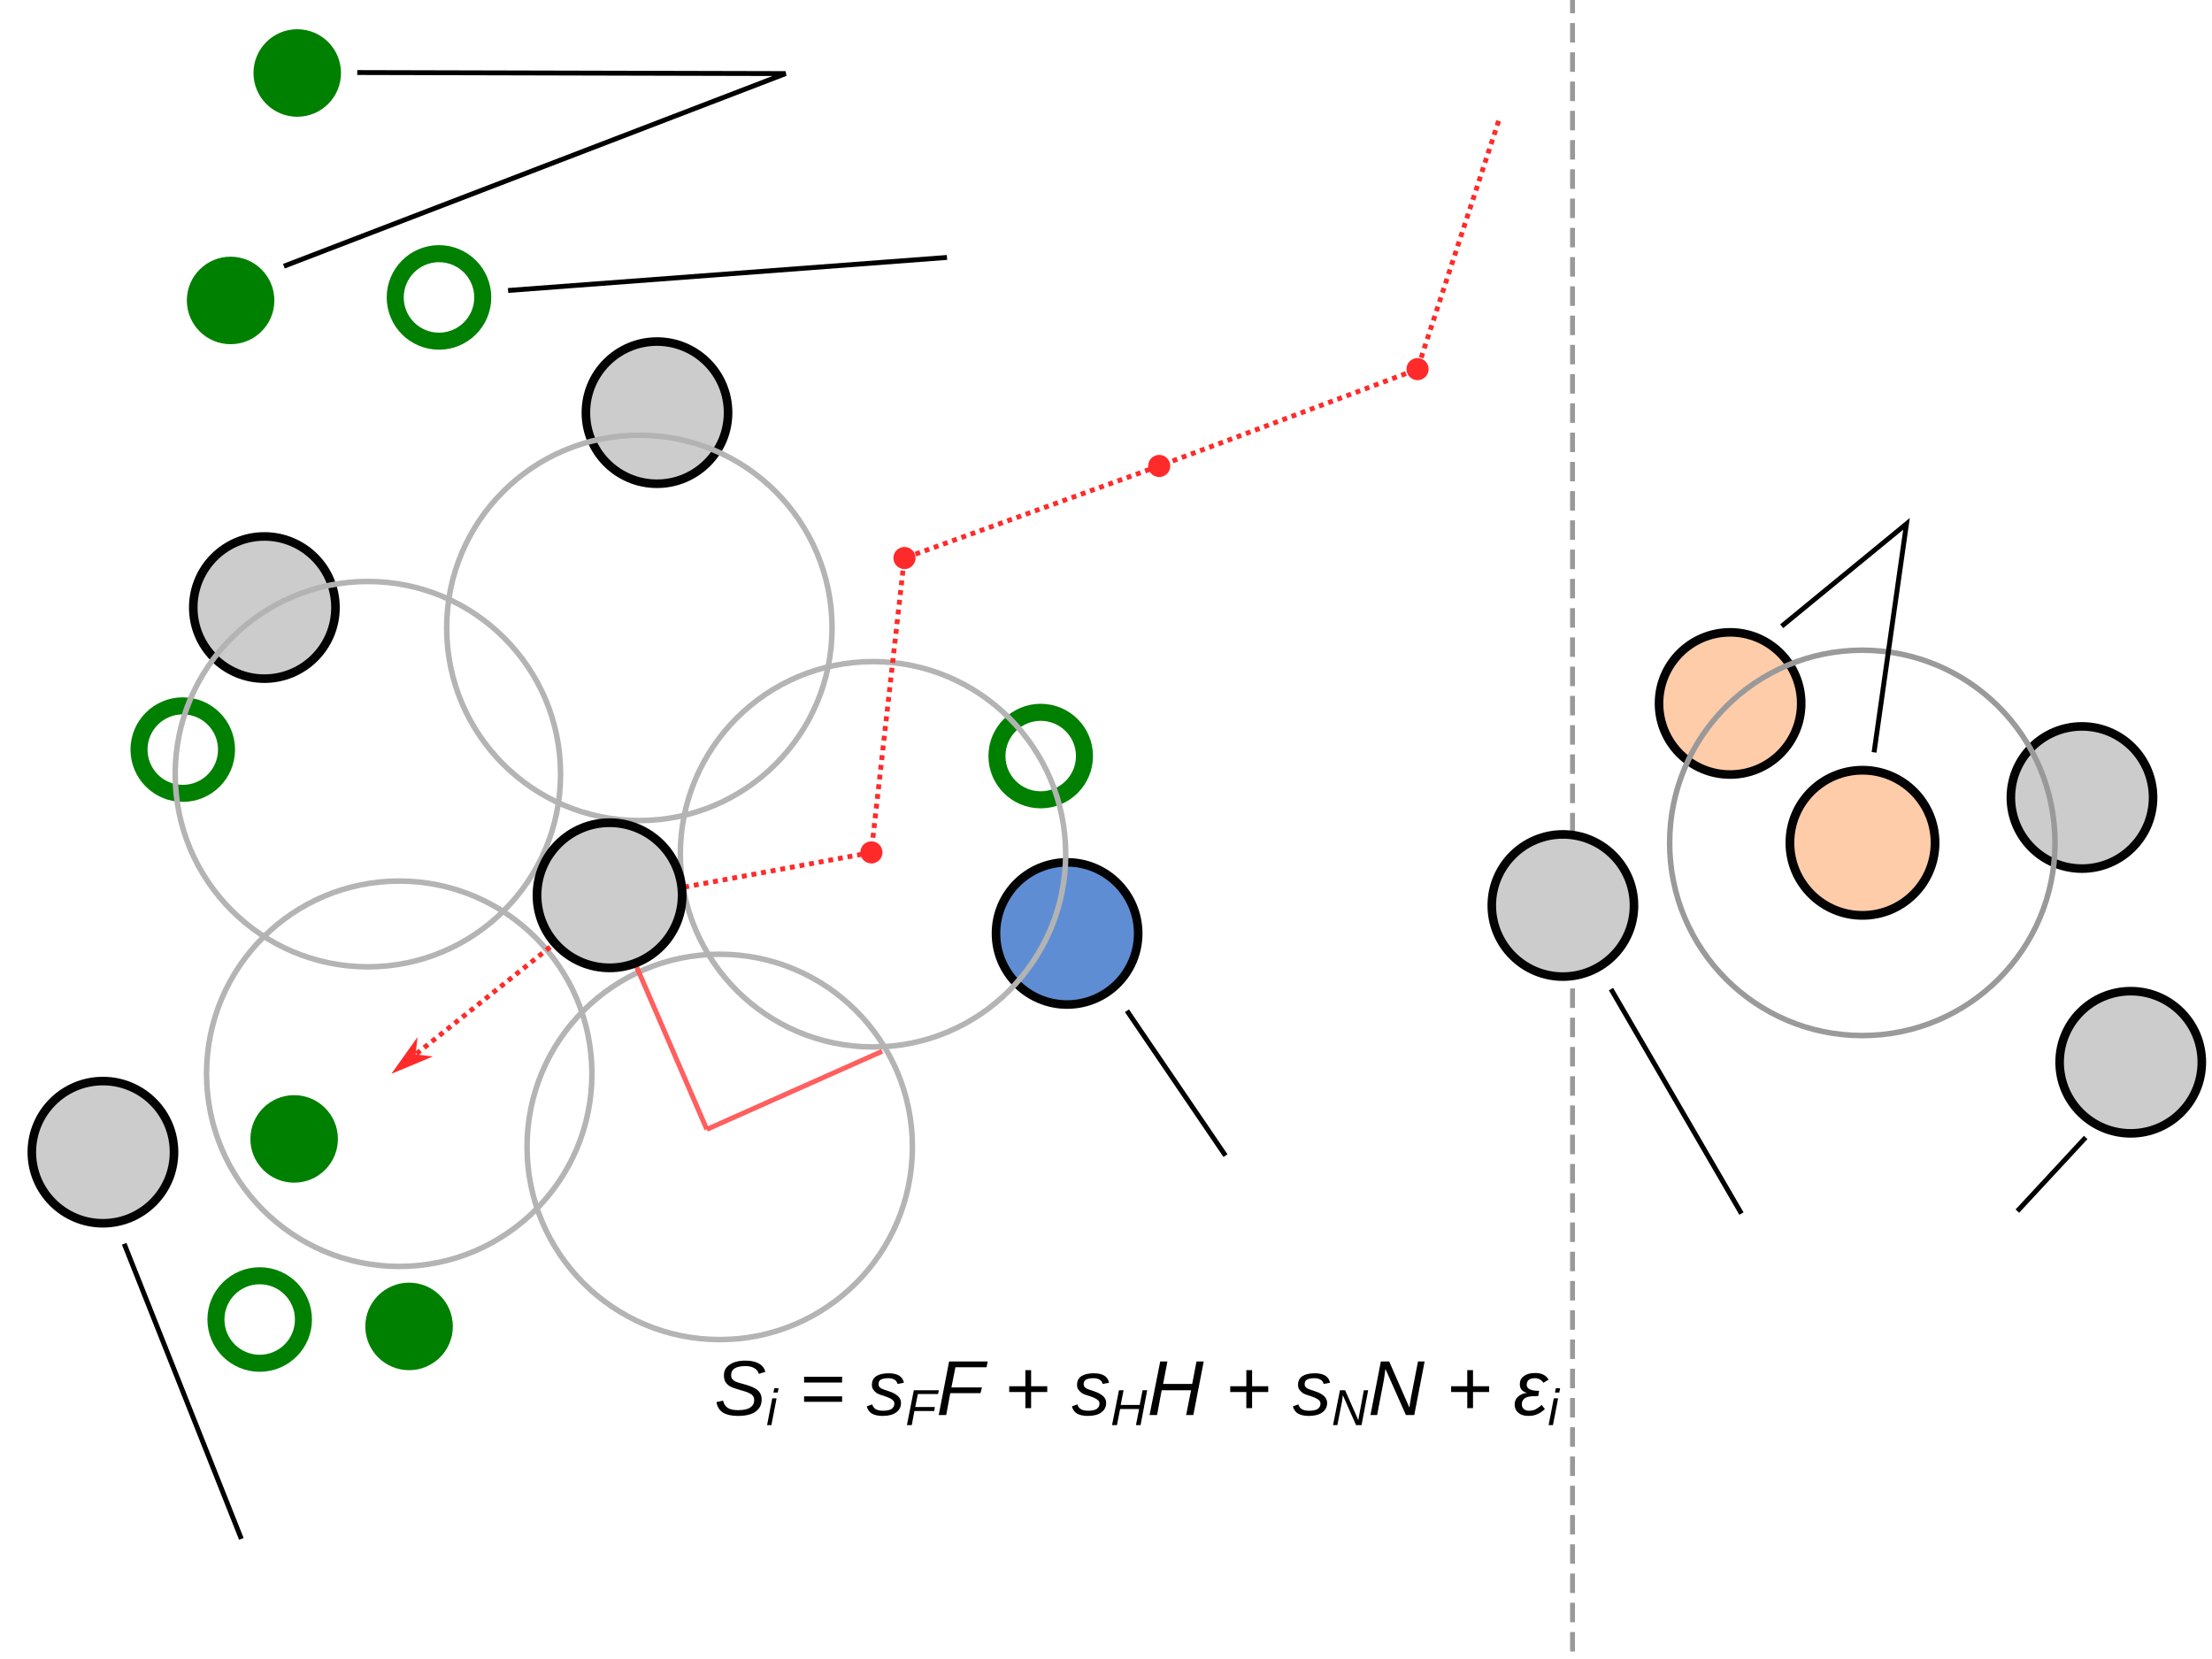
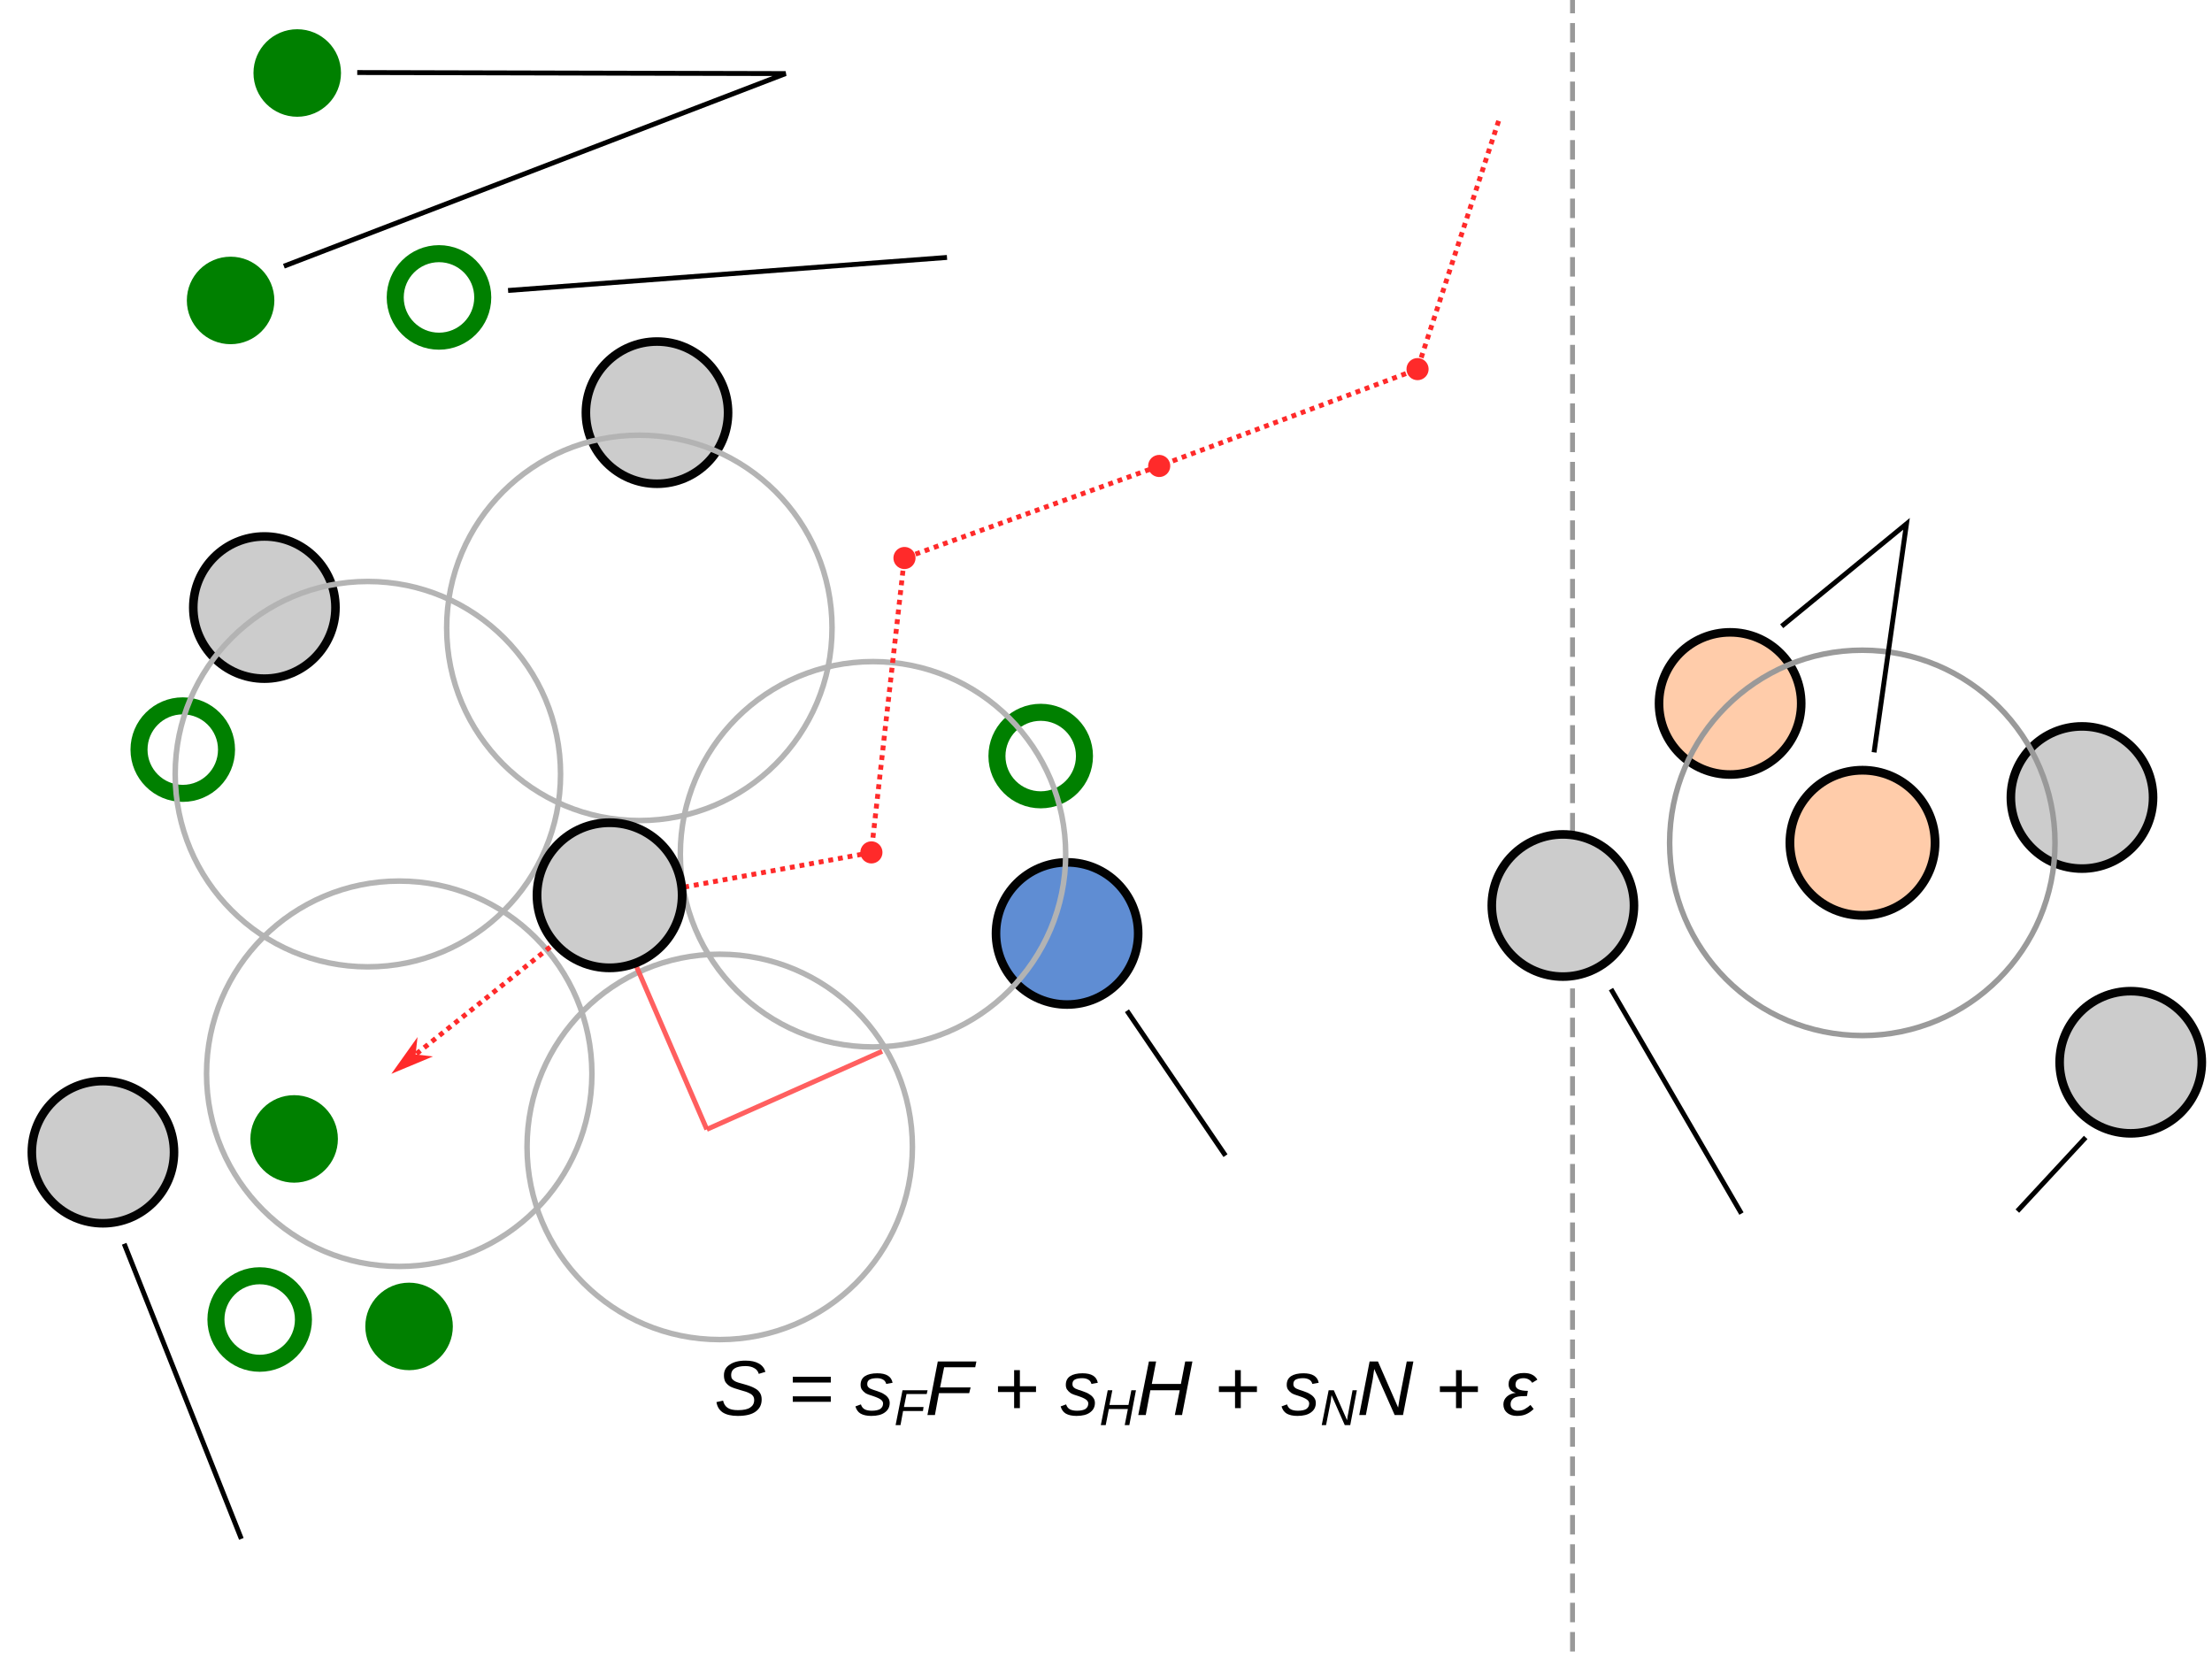
<svg xmlns="http://www.w3.org/2000/svg" width="120mm" height="90mm" viewBox="0 0 120 90" version="1.1" id="svg8">
  <defs id="defs2">
    <marker orient="auto" refY="0" refX="0" id="Arrow1Mend" style="overflow:visible">
      <path id="path4998" d="M 0,0 5,-5 -12.5,0 5,5 Z" style="fill:#ff2a2a;fill-opacity:1;fill-rule:evenodd;stroke:#ff2a2a;stroke-width:1pt;stroke-opacity:1" transform="matrix(-0.4,0,0,-0.4,-4,0)" />
    </marker>
    <marker orient="auto" refY="0" refX="0" id="Arrow1Send" style="overflow:visible">
      <path id="path5004" d="M 0,0 5,-5 -12.5,0 5,5 Z" style="fill:#ff2a2a;fill-opacity:1;fill-rule:evenodd;stroke:#ff2a2a;stroke-width:1pt;stroke-opacity:1" transform="matrix(-0.2,0,0,-0.2,-1.2,0)" />
    </marker>
    <marker orient="auto" refY="0" refX="0" id="Arrow2Lend" style="overflow:visible">
      <path id="path5010" style="fill:#ff2a2a;fill-opacity:1;fill-rule:evenodd;stroke:#ff2a2a;stroke-width:0.625;stroke-linejoin:round;stroke-opacity:1" d="M 8.719,4.034 -2.207,0.016 8.719,-4.002 c -1.745,2.372 -1.735,5.617 -6e-7,8.035 z" transform="matrix(-1.1,0,0,-1.1,-1.1,0)" />
    </marker>
    <marker orient="auto" refY="0" refX="0" id="DotM" style="overflow:visible">
      <path id="path5053" d="m -2.5,-1 c 0,2.76 -2.24,5 -5,5 -2.76,0 -5,-2.24 -5,-5 0,-2.76 2.24,-5 5,-5 2.76,0 5,2.24 5,5 z" style="fill:#ff2a2a;fill-opacity:1;fill-rule:evenodd;stroke:#ff2a2a;stroke-width:1pt;stroke-opacity:1" transform="matrix(0.4,0,0,0.4,2.96,0.4)" />
    </marker>
    <marker orient="auto" refY="0" refX="0" id="DotS" style="overflow:visible">
      <path id="path5056" d="m -2.5,-1 c 0,2.76 -2.24,5 -5,5 -2.76,0 -5,-2.24 -5,-5 0,-2.76 2.24,-5 5,-5 2.76,0 5,2.24 5,5 z" style="fill:#ff2a2a;fill-opacity:1;fill-rule:evenodd;stroke:#ff2a2a;stroke-width:1pt;stroke-opacity:1" transform="matrix(0.2,0,0,0.2,1.48,0.2)" />
    </marker>
    <marker orient="auto" refY="0" refX="0" id="marker12219" style="overflow:visible">
      <path id="path12217" d="m -2.5,-1 c 0,2.76 -2.24,5 -5,5 -2.76,0 -5,-2.24 -5,-5 0,-2.76 2.24,-5 5,-5 2.76,0 5,2.24 5,5 z" style="fill:#000000;fill-opacity:1;fill-rule:evenodd;stroke:#000000;stroke-width:1pt;stroke-opacity:1" transform="matrix(0.2,0,0,0.2,1.48,0.2)" />
    </marker>
    <marker style="overflow:visible" id="marker1972" refX="0" refY="0" orient="auto">
      <path transform="matrix(0.3,0,0,0.3,-0.69,0)" d="M 8.719,4.034 -2.207,0.016 8.719,-4.002 c -1.745,2.372 -1.735,5.617 -6e-7,8.035 z" style="fill:#0044aa;fill-opacity:0.988;fill-rule:evenodd;stroke:#0044aa;stroke-width:0.625;stroke-linejoin:round;stroke-opacity:0.988" id="path1970" />
    </marker>
    <marker orient="auto" refY="0" refX="0" id="Arrow2Mstart" style="overflow:visible">
      <path id="path1532" style="fill:#0044aa;fill-opacity:0.988;fill-rule:evenodd;stroke:#0044aa;stroke-width:0.625;stroke-linejoin:round;stroke-opacity:0.988" d="M 8.719,4.034 -2.207,0.016 8.719,-4.002 c -1.745,2.372 -1.735,5.617 -6e-7,8.035 z" transform="scale(0.6)" />
    </marker>
    <marker orient="auto" refY="0" refX="0" id="StopL" style="overflow:visible">
      <path id="path1677" d="M 0,5.65 V -5.65" style="fill:none;fill-opacity:0.75;fill-rule:evenodd;stroke:#0044aa;stroke-width:1pt;stroke-opacity:0.988" transform="scale(0.8)" />
    </marker>
  </defs>
  <g id="layer1" transform="translate(0,-207)">
    <path style="fill:none;stroke:#999999;stroke-width:0.265;stroke-linecap:butt;stroke-linejoin:miter;stroke-miterlimit:4;stroke-dasharray:1.058, 0.529;stroke-dashoffset:0;stroke-opacity:1" d="m 85.309,206.664 v 90.525" id="path12767" />
    <circle style="opacity:1;fill:#ffd42a;fill-opacity:0.433;stroke:none;stroke-width:0.069;stroke-linecap:round;stroke-linejoin:round;stroke-miterlimit:4;stroke-dasharray:none;stroke-dashoffset:0;stroke-opacity:0.988;paint-order:fill markers stroke" id="path886-3-2-9" cx="-128.153" cy="-179.639" r="0" transform="rotate(-90)" />
    <circle style="opacity:1;fill:#ffd42a;fill-opacity:0.433;stroke:none;stroke-width:0.124;stroke-linecap:round;stroke-linejoin:round;stroke-miterlimit:4;stroke-dasharray:none;stroke-dashoffset:0;stroke-opacity:0.988;paint-order:fill markers stroke" id="path886-3-74" cx="-81.581" cy="216.517" r="2.374" />
    <circle style="opacity:1;fill:#008000;fill-opacity:0.433;stroke:none;stroke-width:0.124;stroke-linecap:round;stroke-linejoin:round;stroke-miterlimit:4;stroke-dasharray:none;stroke-dashoffset:0;stroke-opacity:0.988;paint-order:fill markers stroke" id="path886-3-7-4" cx="-83.619" cy="224.312" r="2.374" />
    <circle style="opacity:1;fill:#ffd42a;fill-opacity:0.433;stroke:none;stroke-width:0.124;stroke-linecap:round;stroke-linejoin:round;stroke-miterlimit:4;stroke-dasharray:none;stroke-dashoffset:0;stroke-opacity:0.988;paint-order:fill markers stroke" id="path886-3-5-3" cx="-79.063" cy="221.914" r="2.374" />
    <circle style="opacity:1;fill:#008000;fill-opacity:0.433;stroke:none;stroke-width:0.124;stroke-linecap:round;stroke-linejoin:round;stroke-miterlimit:4;stroke-dasharray:none;stroke-dashoffset:0;stroke-opacity:0.988;paint-order:fill markers stroke" id="path886-3-3-0" cx="-77.504" cy="224.432" r="2.374" />
    <circle style="opacity:1;fill:#008000;fill-opacity:0.433;stroke:none;stroke-width:0.124;stroke-linecap:round;stroke-linejoin:round;stroke-miterlimit:4;stroke-dasharray:none;stroke-dashoffset:0;stroke-opacity:0.988;paint-order:fill markers stroke" id="path886-3-56-7" cx="-81.701" cy="227.07" r="2.374" />
    <circle style="opacity:1;fill:#ffd42a;fill-opacity:0.433;stroke:none;stroke-width:0.069;stroke-linecap:round;stroke-linejoin:round;stroke-miterlimit:4;stroke-dasharray:none;stroke-dashoffset:0;stroke-opacity:0.988;paint-order:fill markers stroke" id="path886-3-2-8" cx="5.671" cy="174.041" r="0" />
    <circle style="opacity:1;fill:#008000;fill-opacity:0.433;stroke:none;stroke-width:0.124;stroke-linecap:round;stroke-linejoin:round;stroke-miterlimit:4;stroke-dasharray:none;stroke-dashoffset:0;stroke-opacity:0.988;paint-order:fill markers stroke" id="path886-3-9-6" cx="-88.176" cy="218.316" r="2.374" />
    <circle style="opacity:1;fill:#008000;fill-opacity:0.433;stroke:none;stroke-width:0.124;stroke-linecap:round;stroke-linejoin:round;stroke-miterlimit:4;stroke-dasharray:none;stroke-dashoffset:0;stroke-opacity:0.988;paint-order:fill markers stroke" id="path886-3-1-8" cx="-85.418" cy="214.119" r="2.374" />
    <circle style="opacity:1;fill:#008000;fill-opacity:0.433;stroke:none;stroke-width:0.124;stroke-linecap:round;stroke-linejoin:round;stroke-miterlimit:4;stroke-dasharray:none;stroke-dashoffset:0;stroke-opacity:0.988;paint-order:fill markers stroke" id="path886-3-27-8" cx="-79.063" cy="212.08" r="2.374" />
    <circle style="opacity:1;fill:#ffd42a;fill-opacity:0.433;stroke:none;stroke-width:0.124;stroke-linecap:round;stroke-linejoin:round;stroke-miterlimit:4;stroke-dasharray:none;stroke-dashoffset:0;stroke-opacity:0.988;paint-order:fill markers stroke" id="path886-3-0-43" cx="-76.664" cy="217.357" r="2.374" />
    <circle style="opacity:1;fill:#ffd42a;fill-opacity:0.433;stroke:none;stroke-width:0.124;stroke-linecap:round;stroke-linejoin:round;stroke-miterlimit:4;stroke-dasharray:none;stroke-dashoffset:0;stroke-opacity:0.988;paint-order:fill markers stroke" id="path886-3-93-1" cx="-74.146" cy="220.715" r="2.374" />
    <circle style="opacity:1;fill:#5f8dd3;fill-opacity:1;stroke:#000000;stroke-width:0.466;stroke-linecap:round;stroke-linejoin:round;stroke-miterlimit:4;stroke-dasharray:none;stroke-dashoffset:0;stroke-opacity:0.988;paint-order:fill markers stroke" id="path842-5-3-2-5-4" cx="-72.587" cy="218.316" r="3.857" />
    <circle style="opacity:1;fill:#ffd42a;fill-opacity:0.433;stroke:none;stroke-width:0.124;stroke-linecap:round;stroke-linejoin:round;stroke-miterlimit:4;stroke-dasharray:none;stroke-dashoffset:0;stroke-opacity:0.988;paint-order:fill markers stroke" id="path886-3-6-9" cx="-88.296" cy="224.312" r="2.374" />
    <circle style="opacity:1;fill:#ffd42a;fill-opacity:0.433;stroke:none;stroke-width:0.124;stroke-linecap:round;stroke-linejoin:round;stroke-miterlimit:4;stroke-dasharray:none;stroke-dashoffset:0;stroke-opacity:0.988;paint-order:fill markers stroke" id="path886-3-74-2" cx="-36.035" cy="213.587" r="2.374" />
    <circle style="opacity:1;fill:#008000;fill-opacity:0.433;stroke:none;stroke-width:0.124;stroke-linecap:round;stroke-linejoin:round;stroke-miterlimit:4;stroke-dasharray:none;stroke-dashoffset:0;stroke-opacity:0.988;paint-order:fill markers stroke" id="path886-3-7-4-0" cx="-38.073" cy="221.382" r="2.374" />
    <circle style="opacity:1;fill:#ffd42a;fill-opacity:0.433;stroke:none;stroke-width:0.124;stroke-linecap:round;stroke-linejoin:round;stroke-miterlimit:4;stroke-dasharray:none;stroke-dashoffset:0;stroke-opacity:0.988;paint-order:fill markers stroke" id="path886-3-5-3-6" cx="-33.516" cy="218.983" r="2.374" />
    <circle style="opacity:1;fill:#ffd52a;fill-opacity:0.431;stroke:none;stroke-width:0.124;stroke-linecap:round;stroke-linejoin:round;stroke-miterlimit:4;stroke-dasharray:none;stroke-dashoffset:0;stroke-opacity:0.988;paint-order:fill markers stroke" id="path886-3-3-0-8" cx="-31.958" cy="221.502" r="2.374" />
    <circle style="opacity:1;fill:#ffd52a;fill-opacity:0.431;stroke:none;stroke-width:0.124;stroke-linecap:round;stroke-linejoin:round;stroke-miterlimit:4;stroke-dasharray:none;stroke-dashoffset:0;stroke-opacity:0.988;paint-order:fill markers stroke" id="path886-3-56-7-9" cx="-36.155" cy="224.14" r="2.374" />
    <circle style="opacity:1;fill:#008000;fill-opacity:0.433;stroke:none;stroke-width:0.124;stroke-linecap:round;stroke-linejoin:round;stroke-miterlimit:4;stroke-dasharray:none;stroke-dashoffset:0;stroke-opacity:0.988;paint-order:fill markers stroke" id="path886-3-9-6-2" cx="-42.63" cy="215.386" r="2.374" />
    <circle style="opacity:1;fill:#008000;fill-opacity:0.433;stroke:none;stroke-width:0.124;stroke-linecap:round;stroke-linejoin:round;stroke-miterlimit:4;stroke-dasharray:none;stroke-dashoffset:0;stroke-opacity:0.988;paint-order:fill markers stroke" id="path886-3-1-8-6" cx="-39.872" cy="211.189" r="2.374" />
    <circle style="opacity:1;fill:#008000;fill-opacity:0.433;stroke:none;stroke-width:0.124;stroke-linecap:round;stroke-linejoin:round;stroke-miterlimit:4;stroke-dasharray:none;stroke-dashoffset:0;stroke-opacity:0.988;paint-order:fill markers stroke" id="path886-3-27-8-6" cx="-33.516" cy="209.15" r="2.374" />
    <circle style="opacity:1;fill:#ffd42a;fill-opacity:0.433;stroke:none;stroke-width:0.124;stroke-linecap:round;stroke-linejoin:round;stroke-miterlimit:4;stroke-dasharray:none;stroke-dashoffset:0;stroke-opacity:0.988;paint-order:fill markers stroke" id="path886-3-0-43-4" cx="-31.118" cy="214.426" r="2.374" />
    <circle style="opacity:1;fill:#ffd42a;fill-opacity:0.433;stroke:none;stroke-width:0.124;stroke-linecap:round;stroke-linejoin:round;stroke-miterlimit:4;stroke-dasharray:none;stroke-dashoffset:0;stroke-opacity:0.988;paint-order:fill markers stroke" id="path886-3-93-1-9" cx="-28.6" cy="217.784" r="2.374" />
    <circle style="opacity:1;fill:#5f8dd3;fill-opacity:1;stroke:#000000;stroke-width:0.466;stroke-linecap:round;stroke-linejoin:round;stroke-miterlimit:4;stroke-dasharray:none;stroke-dashoffset:0;stroke-opacity:0.988;paint-order:fill markers stroke" id="path842-5-3-2-5-4-5" cx="-27.041" cy="215.386" r="3.857" />
    <circle style="opacity:1;fill:#ffd42a;fill-opacity:0.433;stroke:none;stroke-width:0.124;stroke-linecap:round;stroke-linejoin:round;stroke-miterlimit:4;stroke-dasharray:none;stroke-dashoffset:0;stroke-opacity:0.988;paint-order:fill markers stroke" id="path886-3-6-9-0" cx="-42.75" cy="221.382" r="2.374" />
    <circle style="opacity:1;fill:#ff8080;fill-opacity:1;stroke:#000000;stroke-width:0.466;stroke-linecap:round;stroke-linejoin:round;stroke-miterlimit:4;stroke-dasharray:none;stroke-dashoffset:0;stroke-opacity:0.988;paint-order:fill markers stroke" id="path842-5-3-2-4-4" cx="-44.213" cy="224.446" r="3.857" />
    <flowRoot xml:space="preserve" id="flowRoot11263" style="font-style:normal;font-variant:normal;font-weight:bold;font-stretch:normal;font-size:26.667px;line-height:1.25;font-family:Arial;-inkscape-font-specification:'Arial Bold';letter-spacing:0px;word-spacing:0px;fill:#000000;fill-opacity:1;stroke:none" transform="matrix(0.2645833,0,0,0.2645833,0,177)">
      <flowRegion id="flowRegion11265">
        <rect id="rect11267" width="38.891" height="33.84" x="-17.678" y="191.914" />
      </flowRegion>
      <flowPara id="flowPara11269" />
    </flowRoot>
    <circle style="opacity:1;fill:#008000;fill-opacity:1;stroke:none;stroke-width:0.124;stroke-linecap:round;stroke-linejoin:round;stroke-miterlimit:4;stroke-dasharray:none;stroke-dashoffset:0;stroke-opacity:0.988;paint-order:fill markers stroke" id="path886-3-1" cx="12.51" cy="223.299" r="2.374" />
    <circle style="opacity:1;fill:#008000;fill-opacity:1;stroke:none;stroke-width:0.124;stroke-linecap:round;stroke-linejoin:round;stroke-miterlimit:4;stroke-dasharray:none;stroke-dashoffset:0;stroke-opacity:0.988;paint-order:fill markers stroke" id="path886-3-27" cx="16.125" cy="210.96" r="2.374" />
    <circle style="opacity:1;fill:none;fill-opacity:0.433;stroke:#008000;stroke-width:0.924;stroke-linecap:round;stroke-linejoin:round;stroke-miterlimit:4;stroke-dasharray:none;stroke-dashoffset:0;stroke-opacity:1;paint-order:fill markers stroke" id="path886-3-0" cx="23.815" cy="223.135" r="2.374" />
    <circle style="opacity:1;fill:#cccccc;fill-opacity:1;stroke:#000000;stroke-width:0.466;stroke-linecap:round;stroke-linejoin:round;stroke-miterlimit:4;stroke-dasharray:none;stroke-dashoffset:0;stroke-opacity:0.988;paint-order:fill markers stroke" id="path842-5-3-2-5" cx="35.641" cy="229.386" r="3.857" />
    <circle style="opacity:1;fill:none;fill-opacity:0.433;stroke:#008000;stroke-width:0.924;stroke-linecap:round;stroke-linejoin:round;stroke-miterlimit:4;stroke-dasharray:none;stroke-dashoffset:0;stroke-opacity:1;paint-order:fill markers stroke" id="path886-3-6" cx="9.915" cy="247.666" r="2.374" />
    <circle style="opacity:1;fill:#008000;fill-opacity:1;stroke:none;stroke-width:0.124;stroke-linecap:round;stroke-linejoin:round;stroke-miterlimit:4;stroke-dasharray:none;stroke-dashoffset:0;stroke-opacity:0.988;paint-order:fill markers stroke" id="path886-3-9-3" cx="-268.786" cy="15.957" r="2.374" transform="rotate(-90)" />
    <circle style="opacity:1;fill:#008000;fill-opacity:1;stroke:none;stroke-width:0.124;stroke-linecap:round;stroke-linejoin:round;stroke-miterlimit:4;stroke-dasharray:none;stroke-dashoffset:0;stroke-opacity:0.988;paint-order:fill markers stroke" id="path886-3-27-9" cx="-278.958" cy="22.192" r="2.374" transform="rotate(-90)" />
    <circle style="opacity:1;fill:none;fill-opacity:0.433;stroke:#008000;stroke-width:0.924;stroke-linecap:round;stroke-linejoin:round;stroke-miterlimit:4;stroke-dasharray:none;stroke-dashoffset:0;stroke-opacity:1;paint-order:fill markers stroke" id="path886-3-93-7" cx="-278.583" cy="14.088" r="2.374" transform="rotate(-90)" />
    <circle style="opacity:1;fill:none;fill-opacity:0.431;stroke:#008000;stroke-width:0.924;stroke-linecap:round;stroke-linejoin:round;stroke-miterlimit:4;stroke-dasharray:none;stroke-dashoffset:0;stroke-opacity:1;paint-order:fill markers stroke" id="path886-3-7-3-5" cx="-248.016" cy="56.458" r="2.374" transform="rotate(-90)" />
    <circle style="opacity:1;fill:#5f8dd3;fill-opacity:1;stroke:#000000;stroke-width:0.466;stroke-linecap:round;stroke-linejoin:round;stroke-miterlimit:4;stroke-dasharray:none;stroke-dashoffset:0;stroke-opacity:0.988;paint-order:fill markers stroke" id="path842-5-7" cx="57.889" cy="257.639" r="3.857" />
    <circle style="opacity:1;fill:#cccccc;fill-opacity:1;stroke:#000000;stroke-width:0.466;stroke-linecap:round;stroke-linejoin:round;stroke-miterlimit:4;stroke-dasharray:none;stroke-dashoffset:0;stroke-opacity:0.988;paint-order:fill markers stroke" id="path842-5-3-2-4" cx="14.342" cy="239.959" r="3.857" />
    <circle style="opacity:1;fill:#cccccc;fill-opacity:1;stroke:#000000;stroke-width:0.466;stroke-linecap:round;stroke-linejoin:round;stroke-miterlimit:4;stroke-dasharray:none;stroke-dashoffset:0;stroke-opacity:0.988;paint-order:fill markers stroke" id="path842-5-3-2" cx="5.584" cy="269.505" r="3.857" />
    <flowRoot xml:space="preserve" id="flowRoot1358" style="font-style:normal;font-variant:normal;font-weight:normal;font-stretch:normal;font-size:8.915px;line-height:1.25;font-family:Arial;-inkscape-font-specification:Arial;letter-spacing:0px;word-spacing:0px;fill:#000000;fill-opacity:1;stroke:none" transform="matrix(0.4748464,0,0,0.4748464,-39.22501,198.5658)">
      <flowRegion id="flowRegion1360" style="font-style:normal;font-variant:normal;font-weight:normal;font-stretch:normal;font-size:8.915px;font-family:Arial;-inkscape-font-specification:Arial">
        <rect id="rect1362" width="128.037" height="29.799" x="173.746" y="20.437" style="font-style:normal;font-variant:normal;font-weight:normal;font-stretch:normal;font-size:8.915px;font-family:Arial;-inkscape-font-specification:Arial" />
      </flowRegion>
      <flowPara id="flowPara1364">Available food item</flowPara>
    </flowRoot>
    <flowRoot transform="matrix(0.4748464,0,0,0.4748464,-30.26966,207.7158)" style="font-style:normal;font-variant:normal;font-weight:normal;font-stretch:normal;font-size:8.915px;line-height:1.25;font-family:Arial;-inkscape-font-specification:Arial;letter-spacing:0px;word-spacing:0px;fill:#000000;fill-opacity:1;stroke:none" id="flowRoot1372" xml:space="preserve">
      <flowRegion id="flowRegion1368" style="font-style:normal;font-variant:normal;font-weight:normal;font-stretch:normal;font-size:8.915px;font-family:Arial;-inkscape-font-specification:Arial">
        <rect y="20.437" x="173.746" height="32.983" width="79.686" id="rect1366" style="font-style:normal;font-variant:normal;font-weight:normal;font-stretch:normal;font-size:8.915px;font-family:Arial;-inkscape-font-specification:Arial" />
      </flowRegion>
      <flowPara id="flowPara1370">Unavailable</flowPara>
      <flowPara id="flowPara12765">food item</flowPara>
    </flowRoot>
    <flowRoot xml:space="preserve" id="flowRoot1380" style="font-style:normal;font-variant:normal;font-weight:normal;font-stretch:normal;font-size:8.915px;line-height:1.25;font-family:Arial;-inkscape-font-specification:Arial;letter-spacing:0px;word-spacing:0px;fill:#000000;fill-opacity:1;stroke:none" transform="matrix(0.4748464,0,0,0.4748464,-70.45744,280.5912)">
      <flowRegion id="flowRegion1376" style="font-style:normal;font-variant:normal;font-weight:normal;font-stretch:normal;font-size:8.915px;font-family:Arial;-inkscape-font-specification:Arial">
        <rect id="rect1374" width="128.037" height="29.799" x="173.746" y="20.437" style="font-style:normal;font-variant:normal;font-weight:normal;font-stretch:normal;font-size:8.915px;font-family:Arial;-inkscape-font-specification:Arial" />
      </flowRegion>
      <flowPara id="flowPara1378">Non-handler</flowPara>
    </flowRoot>
    <flowRoot transform="matrix(0.4748464,0,0,0.4748464,-21.20661,260.341)" style="font-style:normal;font-variant:normal;font-weight:normal;font-stretch:normal;font-size:8.915px;line-height:1.25;font-family:Arial;-inkscape-font-specification:Arial;letter-spacing:0px;word-spacing:0px;fill:#000000;fill-opacity:1;stroke:none" id="flowRoot1388" xml:space="preserve">
      <flowRegion id="flowRegion1384" style="font-style:normal;font-variant:normal;font-weight:normal;font-stretch:normal;font-size:8.915px;font-family:Arial;-inkscape-font-specification:Arial">
        <rect y="20.437" x="173.746" height="29.799" width="128.037" id="rect1382" style="font-style:normal;font-variant:normal;font-weight:normal;font-stretch:normal;font-size:8.915px;font-family:Arial;-inkscape-font-specification:Arial" />
      </flowRegion>
      <flowPara id="flowPara1386">Handler</flowPara>
    </flowRoot>
    <flowRoot transform="matrix(0.4748464,0,0,0.4748464,-44.21142,256.651)" style="font-style:normal;font-variant:normal;font-weight:bold;font-stretch:normal;font-size:13.333px;line-height:1.25;font-family:Arial;-inkscape-font-specification:'Arial Bold';letter-spacing:0px;word-spacing:0px;fill:#4d4d4d;fill-opacity:0.78;stroke:none" id="flowRoot2541" xml:space="preserve">
      <flowRegion id="flowRegion2537" style="fill:#4d4d4d;fill-opacity:0.78">
        <rect y="20.437" x="173.746" height="29.799" width="128.037" id="rect2535" style="fill:#4d4d4d;fill-opacity:0.78" />
      </flowRegion>
      <flowPara id="flowPara2539">d<flowSpan style="font-size:65%;baseline-shift:sub;fill:#4d4d4d" id="flowSpan4860">S</flowSpan>
      </flowPara>
    </flowRoot>
    <path style="fill:none;stroke:#000000;stroke-width:0.265px;stroke-linecap:butt;stroke-linejoin:miter;stroke-opacity:1" d="m 19.38,210.935 23.239,0.057 -27.218,10.449" id="path11275" />
    <path style="fill:none;stroke:#000000;stroke-width:0.265px;stroke-linecap:butt;stroke-linejoin:miter;stroke-opacity:1" d="m 27.563,222.758 23.811,-1.792" id="path11277" />
    <path style="fill:none;stroke:#000000;stroke-width:0.265px;stroke-linecap:butt;stroke-linejoin:miter;stroke-opacity:1" d="M 13.093,290.482 6.737,274.474" id="path11279" />
    <path style="fill:none;stroke:#000000;stroke-width:0.265px;stroke-linecap:butt;stroke-linejoin:miter;stroke-opacity:1" d="m 66.482,269.693 -5.345,-7.86" id="path11281" />
    <circle style="opacity:1;fill:#cccccc;fill-opacity:1;stroke:#000000;stroke-width:0.466;stroke-linecap:round;stroke-linejoin:round;stroke-miterlimit:4;stroke-dasharray:none;stroke-dashoffset:0;stroke-opacity:0.988;paint-order:fill markers stroke" id="path842-5-3-2-1" cx="112.946" cy="250.264" r="3.857" />
    <circle style="opacity:1;fill:#ffccaa;fill-opacity:1;stroke:#000000;stroke-width:0.466;stroke-linecap:round;stroke-linejoin:round;stroke-miterlimit:4;stroke-dasharray:none;stroke-dashoffset:0;stroke-opacity:0.988;paint-order:fill markers stroke" id="path842-5-3-2-7" cx="93.858" cy="245.161" r="3.857" />
    <circle style="opacity:1;fill:none;fill-opacity:1;stroke:#999999;stroke-width:0.3;stroke-linecap:round;stroke-linejoin:round;stroke-miterlimit:4;stroke-dasharray:none;stroke-dashoffset:0;stroke-opacity:0.988;paint-order:fill markers stroke" id="circle2420" cx="101.03" cy="252.726" r="10.453" />
    <circle style="opacity:1;fill:#ffccaa;fill-opacity:1;stroke:#000000;stroke-width:0.476;stroke-linecap:round;stroke-linejoin:round;stroke-miterlimit:4;stroke-dasharray:none;stroke-dashoffset:0;stroke-opacity:0.988;paint-order:fill markers stroke" id="path842-1" cx="101.039" cy="252.721" r="3.937" />
    <circle style="opacity:1;fill:#cccccc;fill-opacity:1;stroke:#000000;stroke-width:0.466;stroke-linecap:round;stroke-linejoin:round;stroke-miterlimit:4;stroke-dasharray:none;stroke-dashoffset:0;stroke-opacity:0.988;paint-order:fill markers stroke" id="path842-5-3-2-2" cx="84.786" cy="256.123" r="3.857" />
    <circle style="opacity:1;fill:#cccccc;fill-opacity:1;stroke:#000000;stroke-width:0.466;stroke-linecap:round;stroke-linejoin:round;stroke-miterlimit:4;stroke-dasharray:none;stroke-dashoffset:0;stroke-opacity:0.988;paint-order:fill markers stroke" id="path842-5-3-2-26" cx="115.591" cy="264.627" r="3.857" />
    <flowRoot xml:space="preserve" id="flowRoot2467" style="font-style:normal;font-variant:normal;font-weight:normal;font-stretch:normal;font-size:10.401px;line-height:1.25;font-family:Arial;-inkscape-font-specification:Arial;letter-spacing:0px;word-spacing:0px;fill:#000000;fill-opacity:1;stroke:none" transform="matrix(0.4748464,0,0,0.4748464,12.34345,218.6229)">
      <flowRegion id="flowRegion2463" style="font-style:normal;font-variant:normal;font-weight:normal;font-stretch:normal;font-size:10.401px;font-family:Arial;-inkscape-font-specification:Arial">
        <rect id="rect2461" width="128.037" height="29.799" x="173.746" y="20.437" style="font-style:normal;font-variant:normal;font-weight:normal;font-stretch:normal;font-size:10.401px;font-family:Arial;-inkscape-font-specification:Arial" />
      </flowRegion>
      <flowPara id="flowPara2465" style="font-size:8.915px">Infected</flowPara>
    </flowRoot>
    <flowRoot transform="matrix(0.4748464,0,0,0.4748464,9.031082,262.4639)" style="font-style:normal;font-variant:normal;font-weight:normal;font-stretch:normal;font-size:10.401px;line-height:1.25;font-family:Arial;-inkscape-font-specification:Arial;letter-spacing:0px;word-spacing:0px;fill:#000000;fill-opacity:1;stroke:none" id="flowRoot2475" xml:space="preserve">
      <flowRegion id="flowRegion2471" style="font-style:normal;font-variant:normal;font-weight:normal;font-stretch:normal;font-size:10.401px;font-family:Arial;-inkscape-font-specification:Arial">
        <rect y="20.437" x="173.746" height="29.799" width="128.037" id="rect2469" style="font-style:normal;font-variant:normal;font-weight:normal;font-stretch:normal;font-size:10.401px;font-family:Arial;-inkscape-font-specification:Arial" />
      </flowRegion>
      <flowPara id="flowPara2473" style="font-size:8.915px">Susceptible</flowPara>
    </flowRoot>
    <flowRoot xml:space="preserve" id="flowRoot2565" style="font-style:normal;font-variant:normal;font-weight:bold;font-stretch:normal;font-size:13.333px;line-height:1.25;font-family:Arial;-inkscape-font-specification:'Arial Bold';letter-spacing:0px;word-spacing:0px;fill:#4d4d4d;fill-opacity:0.663;stroke:none" transform="matrix(0.4748464,0,0,0.4748464,15.53036,253.9228)">
      <flowRegion style="fill:#4d4d4d;fill-opacity:0.663" id="flowRegion2559">
        <rect style="fill:#4d4d4d;fill-opacity:0.663" id="rect2557" width="128.037" height="29.799" x="173.746" y="20.437" />
      </flowRegion>
      <flowPara id="flowPara11271">d<flowSpan style="font-size:65%;baseline-shift:sub;fill:#4d4d4d;fill-opacity:0.663" id="flowSpan11273">β</flowSpan>
      </flowPara>
    </flowRoot>
    <path style="fill:none;stroke:#000000;stroke-width:0.265px;stroke-linecap:butt;stroke-linejoin:miter;stroke-opacity:1" d="M 94.473,272.836 87.396,260.658" id="path11283" />
    <path style="fill:none;stroke:#000000;stroke-width:0.265px;stroke-linecap:butt;stroke-linejoin:miter;stroke-opacity:1" d="m 109.441,272.702 3.707,-3.997" id="path11285" />
    <path style="fill:none;stroke:#000000;stroke-width:0.265px;stroke-linecap:butt;stroke-linejoin:miter;stroke-opacity:1" d="m 96.656,240.973 6.771,-5.555 -1.76,12.397" id="path11287" />
    <flowRoot xml:space="preserve" id="flowRoot12769" style="font-style:normal;font-variant:normal;font-weight:bold;font-stretch:normal;font-size:18.667px;line-height:1.25;font-family:Arial;-inkscape-font-specification:'Arial Bold';letter-spacing:0px;word-spacing:0px;fill:#000000;fill-opacity:1;stroke:none" transform="matrix(0.2645833,0,0,0.2645833,1.814285,206.622)">
      <flowRegion id="flowRegion12771" style="font-style:normal;font-variant:normal;font-weight:bold;font-stretch:normal;font-size:18.667px;font-family:Arial;-inkscape-font-specification:'Arial Bold'">
        <rect id="rect12773" width="32.857" height="38.571" x="0" y="8.729" style="font-style:normal;font-variant:normal;font-weight:bold;font-stretch:normal;font-size:18.667px;font-family:Arial;-inkscape-font-specification:'Arial Bold'" />
      </flowRegion>
      <flowPara id="flowPara12775">A</flowPara>
    </flowRoot>
    <flowRoot transform="matrix(0.2645833,0,0,0.2645833,88.18184,206.622)" style="font-style:normal;font-variant:normal;font-weight:bold;font-stretch:normal;font-size:18.667px;line-height:1.25;font-family:Arial;-inkscape-font-specification:'Arial Bold';letter-spacing:0px;word-spacing:0px;fill:#000000;fill-opacity:1;stroke:none" id="flowRoot12783" xml:space="preserve">
      <flowRegion id="flowRegion12779" style="font-style:normal;font-variant:normal;font-weight:bold;font-stretch:normal;font-size:18.667px;font-family:Arial;-inkscape-font-specification:'Arial Bold'">
        <rect y="8.729" x="0" height="38.571" width="32.857" id="rect12777" style="font-style:normal;font-variant:normal;font-weight:bold;font-stretch:normal;font-size:18.667px;font-family:Arial;-inkscape-font-specification:'Arial Bold'" />
      </flowRegion>
      <flowPara id="flowPara12781">B</flowPara>
    </flowRoot>
    <circle style="opacity:1;fill:none;fill-opacity:1;stroke:#b3b3b3;stroke-width:0.3;stroke-linecap:round;stroke-linejoin:round;stroke-miterlimit:4;stroke-dasharray:none;stroke-dashoffset:0;stroke-opacity:0.988;paint-order:fill markers stroke" id="circle2420-5" cx="34.685" cy="241.062" r="10.453" />
    <circle style="opacity:1;fill:none;fill-opacity:1;stroke:#b3b3b3;stroke-width:0.3;stroke-linecap:round;stroke-linejoin:round;stroke-miterlimit:4;stroke-dasharray:none;stroke-dashoffset:0;stroke-opacity:0.988;paint-order:fill markers stroke" id="circle2420-5-3" cx="47.36" cy="253.344" r="10.453" />
    <circle style="opacity:1;fill:none;fill-opacity:1;stroke:#b3b3b3;stroke-width:0.3;stroke-linecap:round;stroke-linejoin:round;stroke-miterlimit:4;stroke-dasharray:none;stroke-dashoffset:0;stroke-opacity:0.988;paint-order:fill markers stroke" id="circle2420-5-3-6" cx="39.045" cy="269.219" r="10.453" />
    <circle style="opacity:1;fill:none;fill-opacity:1;stroke:#b3b3b3;stroke-width:0.3;stroke-linecap:round;stroke-linejoin:round;stroke-miterlimit:4;stroke-dasharray:none;stroke-dashoffset:0;stroke-opacity:0.988;paint-order:fill markers stroke" id="circle2420-5-3-6-6" cx="21.658" cy="265.25" r="10.453" />
    <circle style="opacity:1;fill:none;fill-opacity:1;stroke:#b3b3b3;stroke-width:0.3;stroke-linecap:round;stroke-linejoin:round;stroke-miterlimit:4;stroke-dasharray:none;stroke-dashoffset:0;stroke-opacity:0.988;paint-order:fill markers stroke" id="circle2420-5-3-6-6-3" cx="19.957" cy="248.997" r="10.453" />
    <path style="fill:none;stroke:#ff2a2a;stroke-width:0.265;stroke-linecap:butt;stroke-linejoin:miter;stroke-miterlimit:4;stroke-dasharray:0.265, 0.265;stroke-dashoffset:0;stroke-opacity:1;marker-mid:url(#DotM);marker-end:url(#Arrow1Mend)" d="m 81.3,213.559 -4.406,13.473 c -6.512,2.435 -8.49,3.193 -14.018,5.25 l -13.815,4.998 -1.795,15.97 -14.316,2.646 -11.311,9.033" id="path4987" />
    <g id="g5474" style="stroke:#ff5555">
      <path id="path5263" d="m 33.612,257.313 4.732,10.956" style="fill:#cccccc;stroke:#ff5555;stroke-width:0.265px;stroke-linecap:butt;stroke-linejoin:miter;stroke-opacity:0.941;fill-opacity:1" />
      <path id="path5263-1" d="m 38.343,268.269 9.512,-4.237" style="fill:#cccccc;stroke:#ff5555;stroke-width:0.265px;stroke-linecap:butt;stroke-linejoin:miter;stroke-opacity:0.941;fill-opacity:1" />
    </g>
    <circle style="opacity:1;fill:#cccccc;fill-opacity:1;stroke:#000000;stroke-width:0.476;stroke-linecap:round;stroke-linejoin:round;stroke-miterlimit:4;stroke-dasharray:none;stroke-dashoffset:0;stroke-opacity:0.988;paint-order:fill markers stroke" id="path842" cx="33.07" cy="255.568" r="3.937" />
    <text xml:space="preserve" style="font-style:normal;font-weight:normal;font-size:10.583px;line-height:1.25;font-family:sans-serif;letter-spacing:0px;word-spacing:0px;fill:#000000;fill-opacity:1;stroke:none;stroke-width:0.265" x="38.744" y="283.765" id="text5282">
-       <tspan id="tspan5280" x="38.744" y="283.765" style="font-style:italic;font-variant:normal;font-weight:normal;font-stretch:normal;font-size:4.233px;font-family:Arial;-inkscape-font-specification:'Arial Italic';stroke-width:0.265">S<tspan style="font-size:65%;baseline-shift:sub" id="tspan5290">i</tspan> = s<tspan style="font-size:65%;baseline-shift:sub" id="tspan5284">F</tspan>F + s<tspan style="font-size:65%;baseline-shift:sub" id="tspan5286">H</tspan>H + s<tspan style="font-size:65%;baseline-shift:sub" id="tspan5288">N</tspan>N + ε<tspan style="font-size:65%;baseline-shift:sub" id="tspan5292">i</tspan>
-       </tspan>
+       <tspan id="tspan5280" x="38.744" y="283.765" style="font-style:italic;font-variant:normal;font-weight:normal;font-stretch:normal;font-size:4.233px;font-family:Arial;-inkscape-font-specification:'Arial Italic';stroke-width:0.265">S = s<tspan style="font-size:65%;baseline-shift:sub" id="tspan5284">F</tspan>F + s<tspan style="font-size:65%;baseline-shift:sub" id="tspan5286">H</tspan>H + s<tspan style="font-size:65%;baseline-shift:sub" id="tspan5288">N</tspan>N + ε</tspan>
    </text>
    <flowRoot transform="matrix(0.4748464,0,0,0.4748464,-14.78025,220.2661)" style="font-style:normal;font-variant:normal;font-weight:bold;font-stretch:normal;font-size:13.333px;line-height:1.25;font-family:Arial;-inkscape-font-specification:'Arial Bold';letter-spacing:0px;word-spacing:0px;fill:#4d4d4d;fill-opacity:0.78;stroke:none" id="flowRoot2541-1" xml:space="preserve">
      <flowRegion id="flowRegion2537-7" style="fill:#4d4d4d;fill-opacity:0.78">
        <rect y="20.437" x="173.746" height="29.799" width="128.037" id="rect2535-9" style="fill:#4d4d4d;fill-opacity:0.78" />
      </flowRegion>
      <flowPara id="flowPara2539-9">d<flowSpan style="font-size:65%;baseline-shift:sub" id="flowSpan5503">M</flowSpan>
      </flowPara>
    </flowRoot>
  </g>
</svg>
